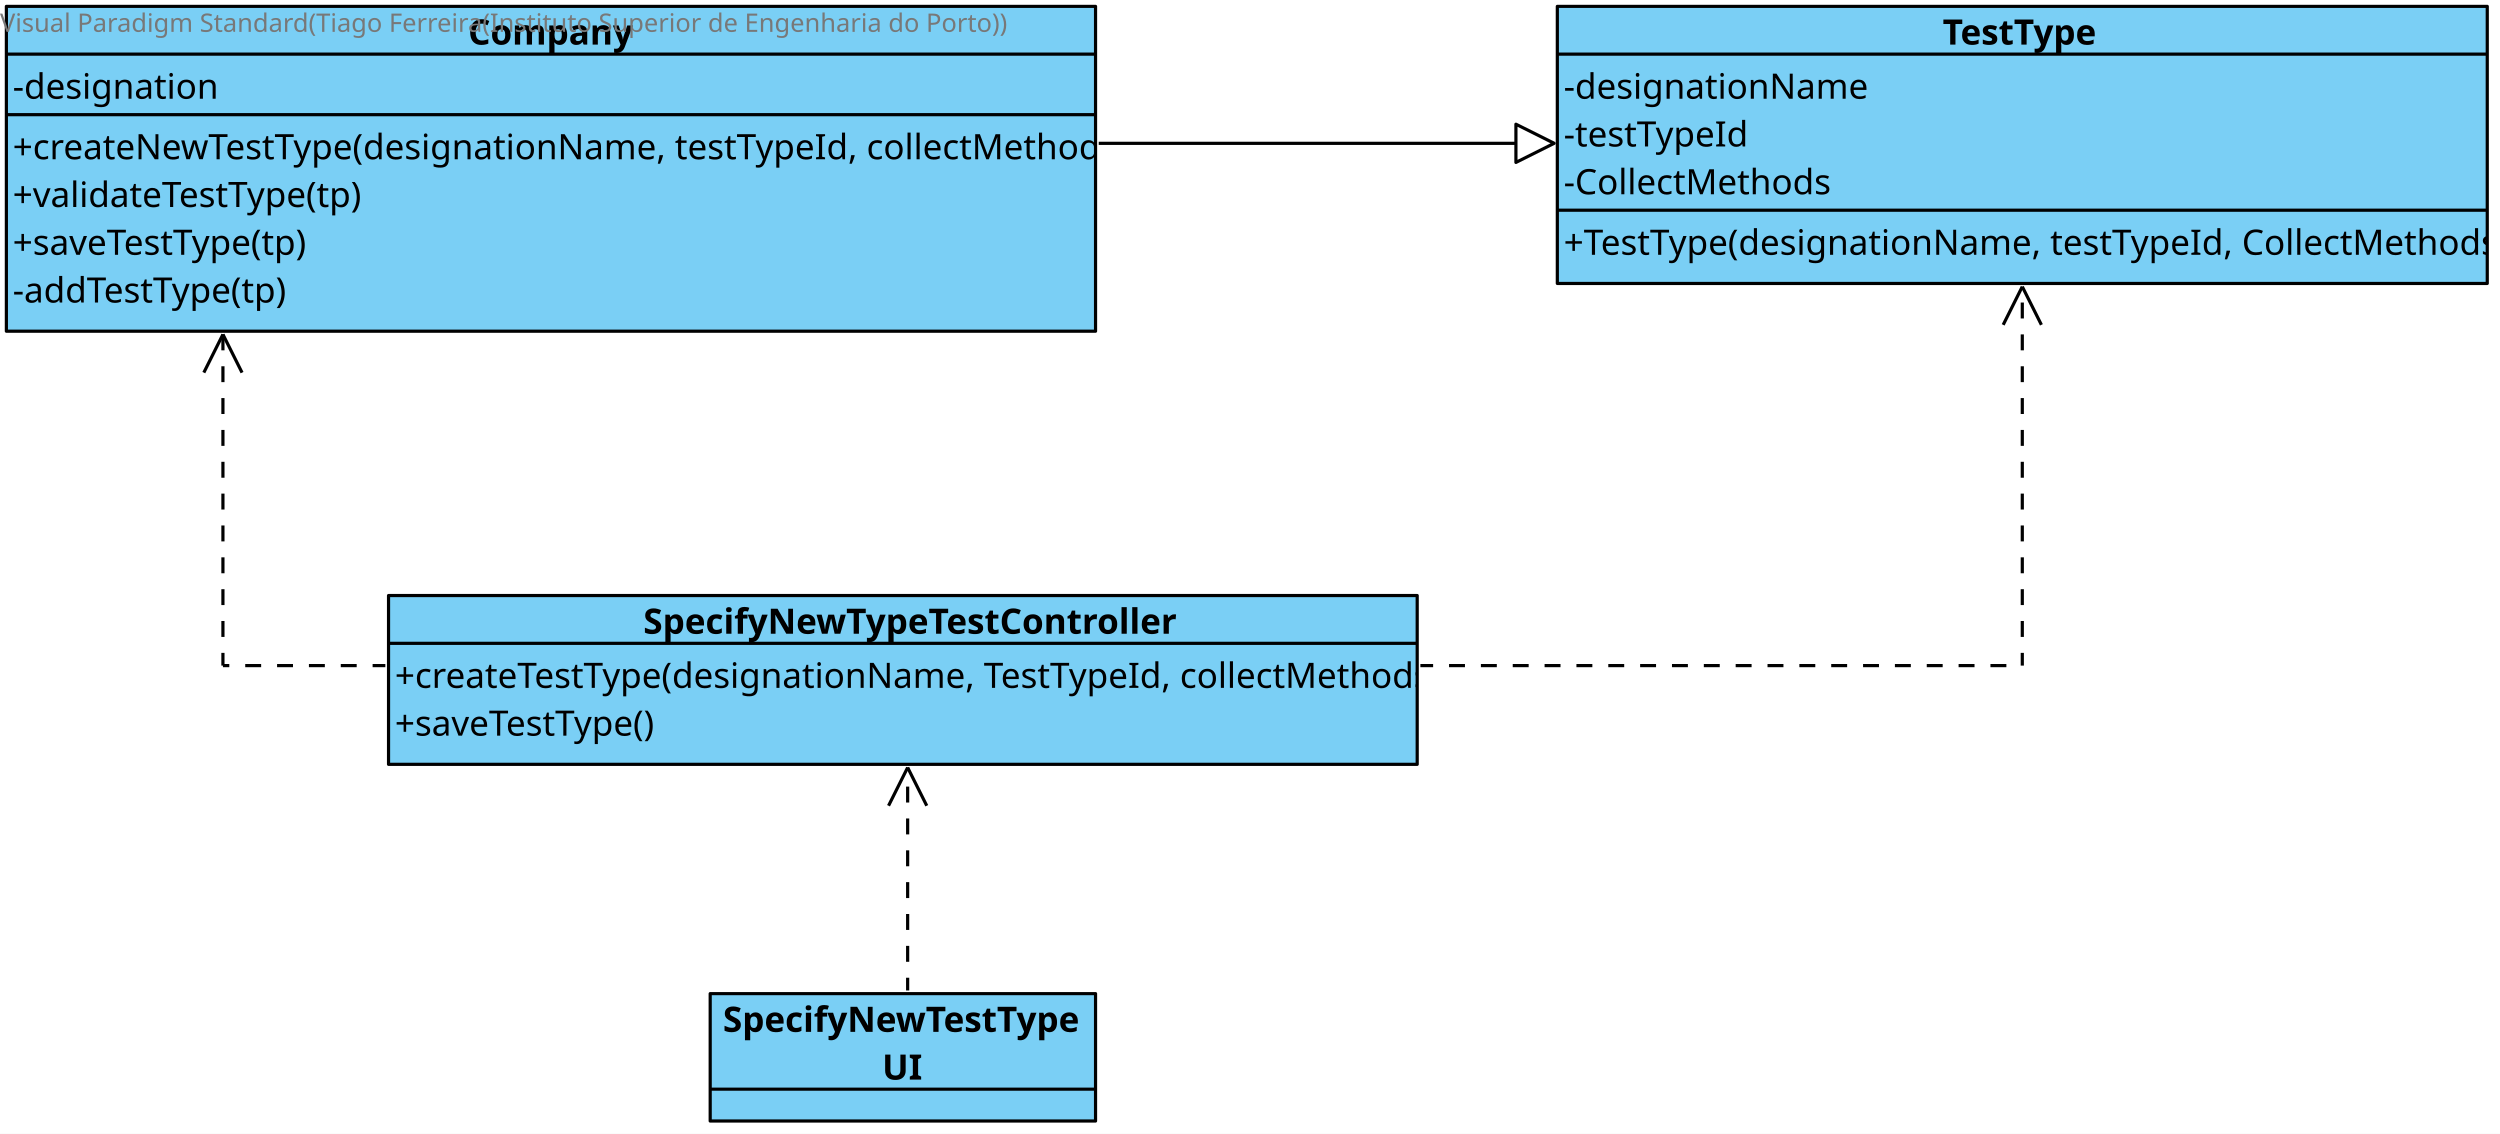
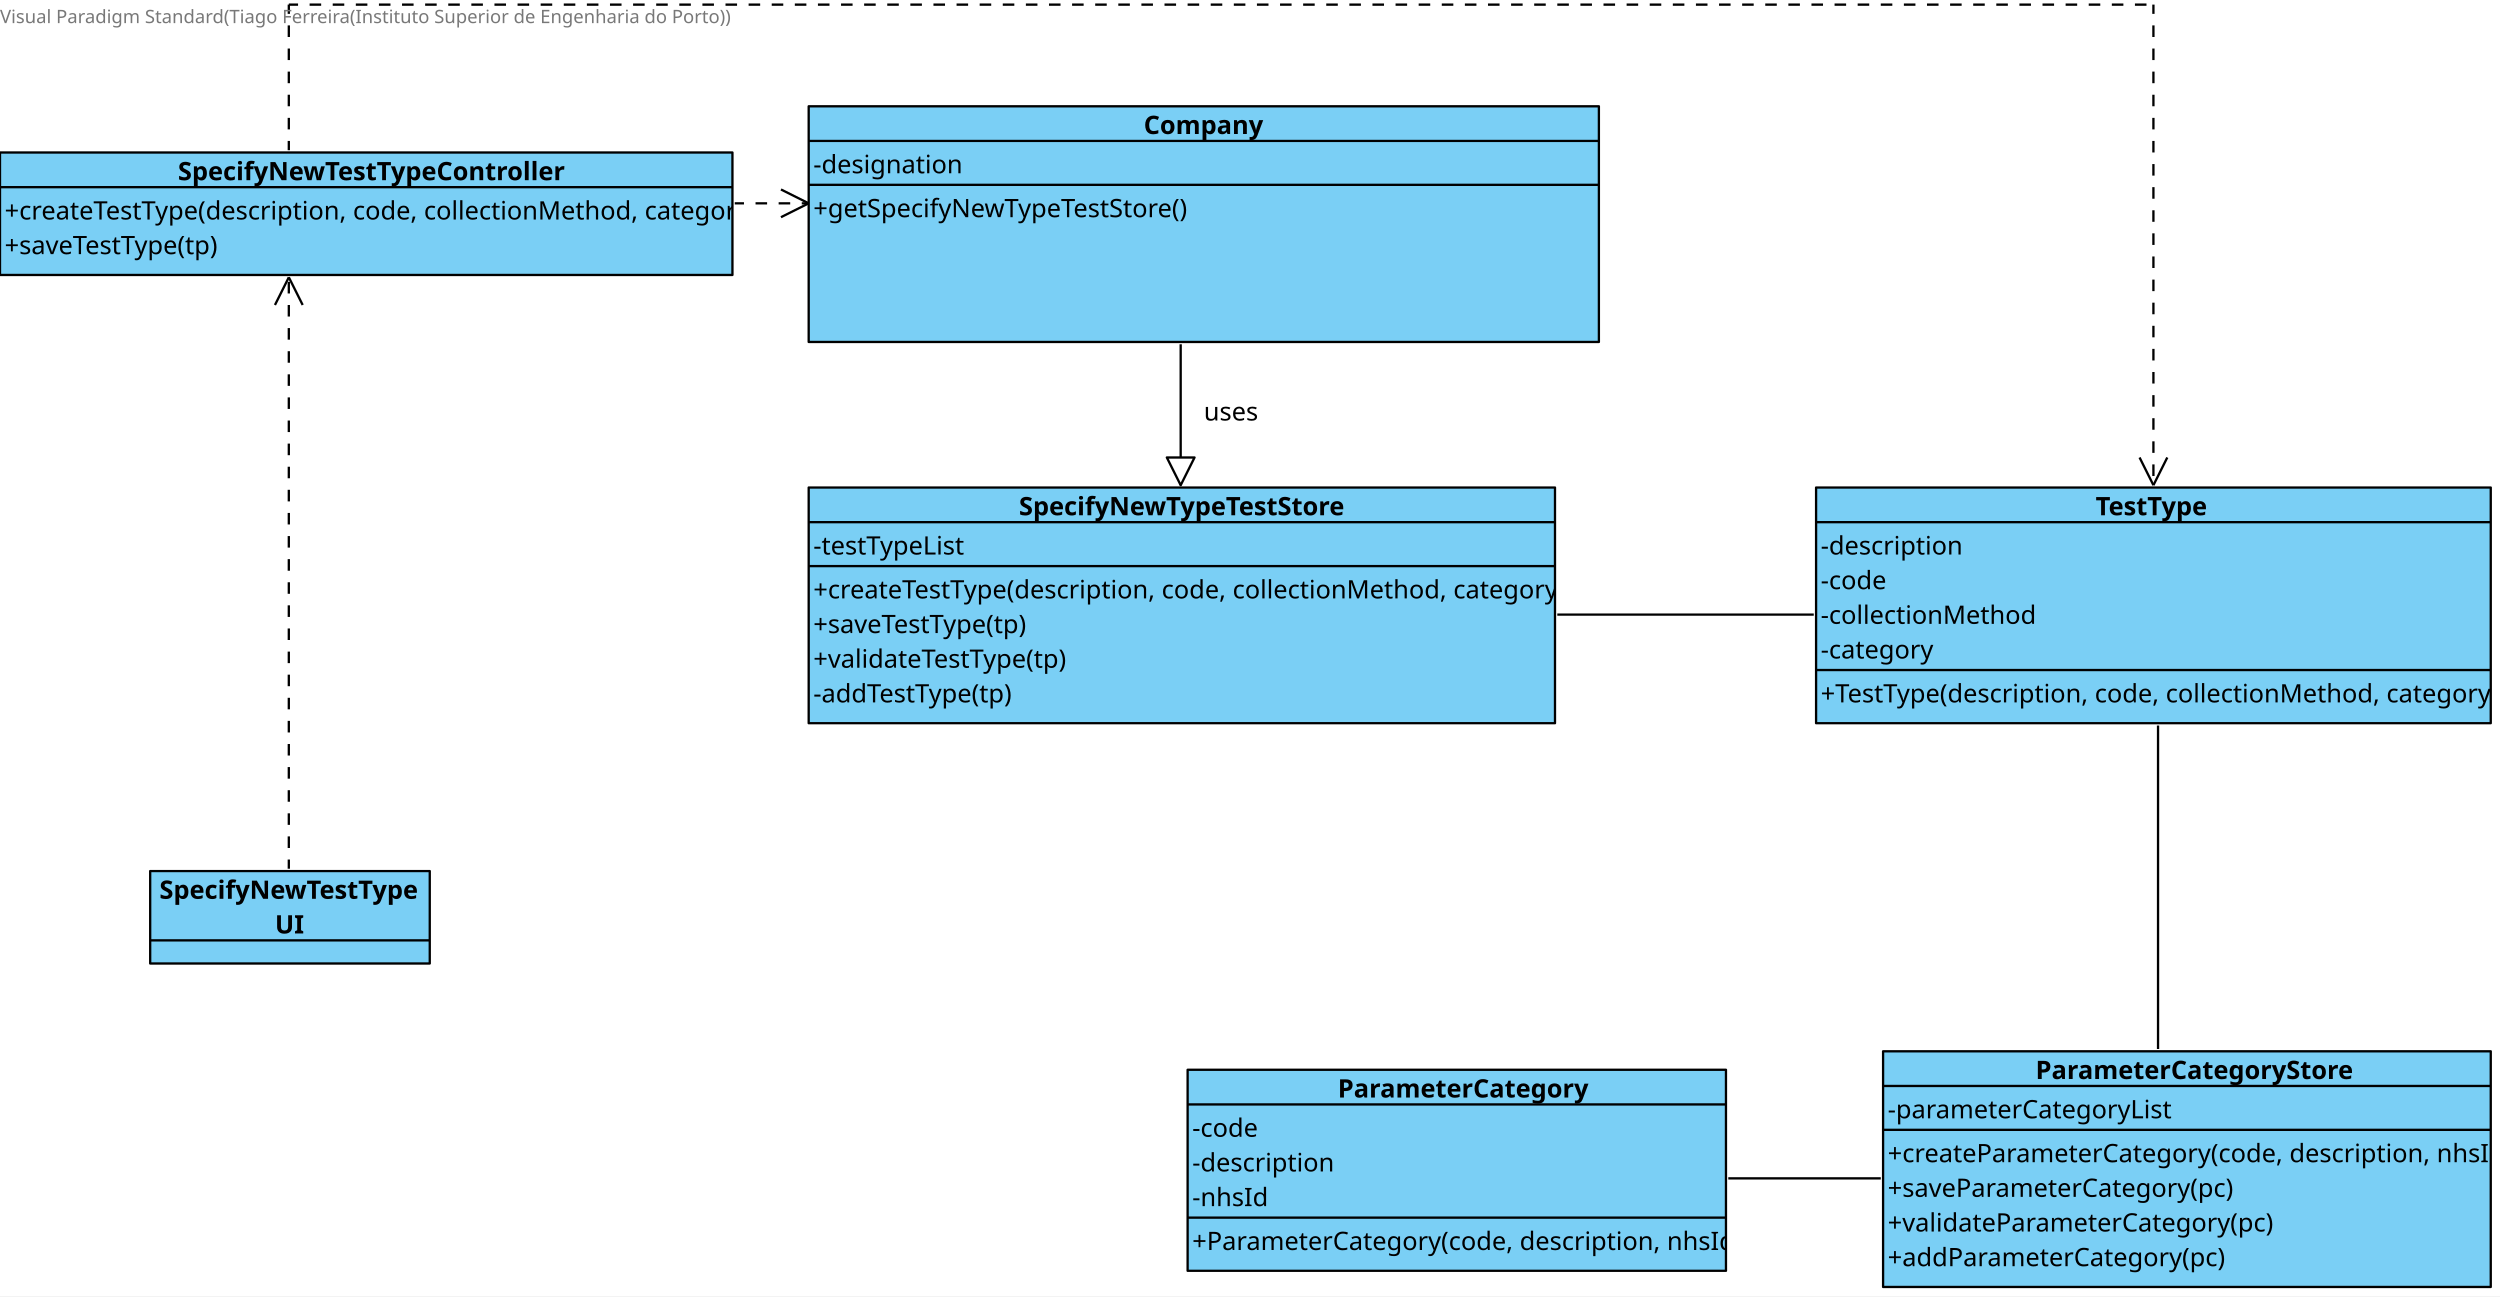
- <svg xmlns="http://www.w3.org/2000/svg" fill-opacity="0" color-rendering="auto" color-interpolation="auto" text-rendering="auto" stroke="rgb(0,0,0)" stroke-linecap="square" width="785" stroke-miterlimit="10" shape-rendering="auto" stroke-opacity="0" fill="rgb(0,0,0)" stroke-dasharray="none" font-weight="normal" stroke-width="1" height="356" font-family="'Dialog'" font-style="normal" stroke-linejoin="miter" font-size="12px" stroke-dashoffset="0" image-rendering="auto">
+ <svg xmlns="http://www.w3.org/2000/svg" fill-opacity="0" color-rendering="auto" color-interpolation="auto" text-rendering="auto" stroke="rgb(0,0,0)" stroke-linecap="square" width="1082" stroke-miterlimit="10" shape-rendering="auto" stroke-opacity="0" fill="rgb(0,0,0)" stroke-dasharray="none" font-weight="normal" stroke-width="1" height="561" font-family="'Dialog'" font-style="normal" stroke-linejoin="miter" font-size="12px" stroke-dashoffset="0" image-rendering="auto">
  <defs id="genericDefs" />
  <g>
    <defs id="defs1">
      <clipPath clipPathUnits="userSpaceOnUse" id="clipPath1">
-         <path d="M-7 -7 L303 -7 L303 98 L-7 98 L-7 -7 Z" />
+         <path d="M-7 -7 L303 -7 L303 113 L-7 113 L-7 -7 Z" />
      </clipPath>
      <clipPath clipPathUnits="userSpaceOnUse" id="clipPath2">
-         <path d="M0 0 L0 72 L292 72 L292 0 Z" />
+         <path d="M0 0 L0 87 L292 87 L292 0 Z" />
      </clipPath>
      <clipPath clipPathUnits="userSpaceOnUse" id="clipPath3">
        <path d="M0 0 L0 15 L292 15 L292 0 Z" />
      </clipPath>
      <clipPath clipPathUnits="userSpaceOnUse" id="clipPath4">
        <path d="M-7 -7 L353 -7 L353 113 L-7 113 L-7 -7 Z" />
      </clipPath>
      <clipPath clipPathUnits="userSpaceOnUse" id="clipPath5">
        <path d="M0 0 L0 87 L342 87 L342 0 Z" />
      </clipPath>
      <clipPath clipPathUnits="userSpaceOnUse" id="clipPath6">
        <path d="M0 0 L0 15 L342 15 L342 0 Z" />
      </clipPath>
      <clipPath clipPathUnits="userSpaceOnUse" id="clipPath7">
        <path d="M-7 -7 L132 -7 L132 51 L-7 51 L-7 -7 Z" />
      </clipPath>
      <clipPath clipPathUnits="userSpaceOnUse" id="clipPath8">
        <path d="M0 0 L0 10 L121 10 L121 0 Z" />
      </clipPath>
      <clipPath clipPathUnits="userSpaceOnUse" id="clipPath9">
        <path d="M0 0 L0 30 L121 30 L121 0 Z" />
      </clipPath>
      <clipPath clipPathUnits="userSpaceOnUse" id="clipPath10">
-         <path d="M-7 -7 L334 -7 L334 64 L-7 64 L-7 -7 Z" />
+         <path d="M-7 -7 L334 -7 L334 113 L-7 113 L-7 -7 Z" />
      </clipPath>
      <clipPath clipPathUnits="userSpaceOnUse" id="clipPath11">
-         <path d="M0 0 L0 38 L323 38 L323 0 Z" />
+         <path d="M0 0 L0 87 L323 87 L323 0 Z" />
      </clipPath>
      <clipPath clipPathUnits="userSpaceOnUse" id="clipPath12">
        <path d="M0 0 L0 15 L323 15 L323 0 Z" />
      </clipPath>
      <clipPath clipPathUnits="userSpaceOnUse" id="clipPath13">
-         <path d="M0 0 L104 0 L104 174 L0 174 L0 0 Z" />
+         <path d="M-7 -7 L328 -7 L328 64 L-7 64 L-7 -7 Z" />
      </clipPath>
      <clipPath clipPathUnits="userSpaceOnUse" id="clipPath14">
-         <path d="M0 0 L0 174 L104 174 L104 0 Z" />
+         <path d="M0 0 L0 38 L317 38 L317 0 Z" />
      </clipPath>
      <clipPath clipPathUnits="userSpaceOnUse" id="clipPath15">
-         <path d="M0 0 L247 0 L247 104 L0 104 L0 0 Z" />
+         <path d="M0 0 L0 15 L317 15 L317 0 Z" />
      </clipPath>
      <clipPath clipPathUnits="userSpaceOnUse" id="clipPath16">
-         <path d="M0 0 L0 104 L247 104 L247 0 Z" />
+         <path d="M-7 -7 L244 -7 L244 98 L-7 98 L-7 -7 Z" />
      </clipPath>
      <clipPath clipPathUnits="userSpaceOnUse" id="clipPath17">
-         <path d="M0 0 L155 0 L155 208 L0 208 L0 0 Z" />
+         <path d="M0 0 L0 72 L233 72 L233 0 Z" />
      </clipPath>
      <clipPath clipPathUnits="userSpaceOnUse" id="clipPath18">
-         <path d="M0 0 L0 208 L155 208 L155 0 Z" />
+         <path d="M0 0 L0 15 L233 15 L233 0 Z" />
      </clipPath>
      <clipPath clipPathUnits="userSpaceOnUse" id="clipPath19">
-         <path d="M0 0 L293 0 L293 223 L0 223 L0 0 Z" />
+         <path d="M-7 -7 L274 -7 L274 113 L-7 113 L-7 -7 Z" />
      </clipPath>
      <clipPath clipPathUnits="userSpaceOnUse" id="clipPath20">
-         <path d="M0 0 L0 223 L293 223 L293 0 Z" />
+         <path d="M0 0 L0 87 L263 87 L263 0 Z" />
+       </clipPath>
+       <clipPath clipPathUnits="userSpaceOnUse" id="clipPath21">
+         <path d="M0 0 L0 15 L263 15 L263 0 Z" />
+       </clipPath>
+       <clipPath clipPathUnits="userSpaceOnUse" id="clipPath22">
+         <path d="M0 0 L104 0 L104 360 L0 360 L0 0 Z" />
+       </clipPath>
+       <clipPath clipPathUnits="userSpaceOnUse" id="clipPath23">
+         <path d="M0 0 L0 360 L104 360 L104 0 Z" />
+       </clipPath>
+       <clipPath clipPathUnits="userSpaceOnUse" id="clipPath24">
+         <path d="M0 0 L104 0 L104 165 L0 165 L0 0 Z" />
+       </clipPath>
+       <clipPath clipPathUnits="userSpaceOnUse" id="clipPath25">
+         <path d="M95 71 L95 86 L51 86 L51 71 ZM0 0 L0 165 L104 165 L104 0 Z" />
+       </clipPath>
+       <clipPath clipPathUnits="userSpaceOnUse" id="clipPath26">
+         <path d="M0 0 L136 0 L136 104 L0 104 L0 0 Z" />
+       </clipPath>
+       <clipPath clipPathUnits="userSpaceOnUse" id="clipPath27">
+         <path d="M0 0 L0 104 L136 104 L136 0 Z" />
+       </clipPath>
+       <clipPath clipPathUnits="userSpaceOnUse" id="clipPath28">
+         <path d="M0 0 L215 0 L215 104 L0 104 L0 0 Z" />
+       </clipPath>
+       <clipPath clipPathUnits="userSpaceOnUse" id="clipPath29">
+         <path d="M0 0 L0 104 L215 104 L215 0 Z" />
+       </clipPath>
+       <clipPath clipPathUnits="userSpaceOnUse" id="clipPath30">
+         <path d="M0 0 L911 0 L911 312 L0 312 L0 0 Z" />
+       </clipPath>
+       <clipPath clipPathUnits="userSpaceOnUse" id="clipPath31">
+         <path d="M481 218 L481 233 L437 233 L437 218 ZM0 0 L0 312 L911 312 L911 0 Z" />
+       </clipPath>
+       <clipPath clipPathUnits="userSpaceOnUse" id="clipPath32">
+         <path d="M0 0 L104 0 L104 244 L0 244 L0 0 Z" />
+       </clipPath>
+       <clipPath clipPathUnits="userSpaceOnUse" id="clipPath33">
+         <path d="M0 0 L0 244 L104 244 L104 0 Z" />
+       </clipPath>
+       <clipPath clipPathUnits="userSpaceOnUse" id="clipPath34">
+         <path d="M0 0 L170 0 L170 104 L0 104 L0 0 Z" />
+       </clipPath>
+       <clipPath clipPathUnits="userSpaceOnUse" id="clipPath35">
+         <path d="M0 0 L0 104 L170 104 L170 0 Z" />
+       </clipPath>
+       <clipPath clipPathUnits="userSpaceOnUse" id="clipPath36">
+         <path d="M-44 -15 L88 -15 L88 30 L-44 30 L-44 -15 Z" />
      </clipPath>
    </defs>
    <g fill="white" text-rendering="geometricPrecision" fill-opacity="1" stroke-opacity="1" stroke="white">
-       <rect x="0" width="785" height="356" y="0" stroke="none" />
-     </g>
-     <g font-size="11px" transform="translate(489,2)" fill-opacity="1" fill="rgb(122,207,245)" text-rendering="geometricPrecision" image-rendering="optimizeQuality" font-family="sans-serif" stroke="rgb(122,207,245)" font-weight="bold" stroke-opacity="1">
-       <rect x="0" width="292" height="87" y="0" clip-path="url(#clipPath1)" stroke="none" />
-     </g>
-     <g fill-opacity="1" text-rendering="geometricPrecision" stroke="black" stroke-linecap="butt" transform="translate(489,2)" stroke-miterlimit="0" stroke-opacity="1" fill="black" font-weight="bold" font-family="sans-serif" stroke-linejoin="round" font-size="11px" image-rendering="optimizeQuality">
-       <rect fill="none" x="0" width="292" height="87" y="0" clip-path="url(#clipPath1)" />
+       <rect x="0" width="1082" height="561" y="0" stroke="none" />
+     </g>
+     <g font-size="11px" transform="translate(786,211)" fill-opacity="1" fill="rgb(122,207,245)" text-rendering="geometricPrecision" image-rendering="optimizeQuality" font-family="sans-serif" stroke="rgb(122,207,245)" font-weight="bold" stroke-opacity="1">
+       <rect x="0" width="292" height="102" y="0" clip-path="url(#clipPath1)" stroke="none" />
+     </g>
+     <g fill-opacity="1" text-rendering="geometricPrecision" stroke="black" stroke-linecap="butt" transform="translate(786,211)" stroke-miterlimit="0" stroke-opacity="1" fill="black" font-weight="bold" font-family="sans-serif" stroke-linejoin="round" font-size="11px" image-rendering="optimizeQuality">
+       <rect fill="none" x="0" width="292" height="102" y="0" clip-path="url(#clipPath1)" />
      <line y2="15" fill="none" x1="0" clip-path="url(#clipPath1)" x2="292" y1="15" />
    </g>
-     <g font-size="11px" transform="matrix(1,0,0,1,489,17)" fill-opacity="1" fill="black" text-rendering="geometricPrecision" image-rendering="optimizeQuality" font-family="sans-serif" stroke="black" stroke-opacity="1">
-       <text x="2" xml:space="preserve" y="14" clip-path="url(#clipPath2)" stroke="none">-designationName</text>
-     </g>
-     <g font-size="11px" transform="matrix(1,0,0,1,489,17)" fill-opacity="1" fill="black" text-rendering="geometricPrecision" image-rendering="optimizeQuality" font-family="sans-serif" stroke="black" stroke-opacity="1">
-       <text x="2" xml:space="preserve" y="29" clip-path="url(#clipPath2)" stroke="none">-testTypeId</text>
-     </g>
-     <g font-size="11px" transform="matrix(1,0,0,1,489,17)" fill-opacity="1" fill="black" text-rendering="geometricPrecision" image-rendering="optimizeQuality" font-family="sans-serif" stroke="black" stroke-opacity="1">
-       <text x="2" xml:space="preserve" y="44" clip-path="url(#clipPath2)" stroke="none">-CollectMethods</text>
-       <line stroke-linecap="butt" clip-path="url(#clipPath2)" fill="none" x1="0" x2="292" y1="49" y2="49" stroke-linejoin="bevel" stroke-miterlimit="0" />
-     </g>
-     <g font-size="11px" transform="matrix(1,0,0,1,489,17)" fill-opacity="1" fill="black" text-rendering="geometricPrecision" image-rendering="optimizeQuality" font-family="sans-serif" stroke="black" stroke-opacity="1">
-       <text x="2" xml:space="preserve" y="63" clip-path="url(#clipPath2)" stroke="none">+TestType(designationName, testTypeId, CollectMethods)</text>
-     </g>
-     <g font-size="11px" transform="translate(489,2)" fill-opacity="1" fill="black" text-rendering="geometricPrecision" image-rendering="optimizeQuality" font-family="sans-serif" stroke="black" font-weight="bold" stroke-opacity="1">
+     <g font-size="11px" transform="matrix(1,0,0,1,786,226)" fill-opacity="1" fill="black" text-rendering="geometricPrecision" image-rendering="optimizeQuality" font-family="sans-serif" stroke="black" stroke-opacity="1">
+       <text x="2" xml:space="preserve" y="14" clip-path="url(#clipPath2)" stroke="none">-description</text>
+     </g>
+     <g font-size="11px" transform="matrix(1,0,0,1,786,226)" fill-opacity="1" fill="black" text-rendering="geometricPrecision" image-rendering="optimizeQuality" font-family="sans-serif" stroke="black" stroke-opacity="1">
+       <text x="2" xml:space="preserve" y="29" clip-path="url(#clipPath2)" stroke="none">-code</text>
+     </g>
+     <g font-size="11px" transform="matrix(1,0,0,1,786,226)" fill-opacity="1" fill="black" text-rendering="geometricPrecision" image-rendering="optimizeQuality" font-family="sans-serif" stroke="black" stroke-opacity="1">
+       <text x="2" xml:space="preserve" y="44" clip-path="url(#clipPath2)" stroke="none">-collectionMethod</text>
+     </g>
+     <g font-size="11px" transform="matrix(1,0,0,1,786,226)" fill-opacity="1" fill="black" text-rendering="geometricPrecision" image-rendering="optimizeQuality" font-family="sans-serif" stroke="black" stroke-opacity="1">
+       <text x="2" xml:space="preserve" y="59" clip-path="url(#clipPath2)" stroke="none">-category</text>
+       <line stroke-linecap="butt" clip-path="url(#clipPath2)" fill="none" x1="0" x2="292" y1="64" y2="64" stroke-linejoin="bevel" stroke-miterlimit="0" />
+     </g>
+     <g font-size="11px" transform="matrix(1,0,0,1,786,226)" fill-opacity="1" fill="black" text-rendering="geometricPrecision" image-rendering="optimizeQuality" font-family="sans-serif" stroke="black" stroke-opacity="1">
+       <text x="2" xml:space="preserve" y="78" clip-path="url(#clipPath2)" stroke="none">+TestType(description, code, collectionMethod, category)</text>
+     </g>
+     <g font-size="11px" transform="translate(786,211)" fill-opacity="1" fill="black" text-rendering="geometricPrecision" image-rendering="optimizeQuality" font-family="sans-serif" stroke="black" font-weight="bold" stroke-opacity="1">
      <text x="121" xml:space="preserve" y="12" clip-path="url(#clipPath3)" stroke="none">TestType</text>
    </g>
-     <g font-size="11px" transform="translate(2,2)" fill-opacity="1" fill="rgb(122,207,245)" text-rendering="geometricPrecision" image-rendering="optimizeQuality" font-family="sans-serif" stroke="rgb(122,207,245)" font-weight="bold" stroke-opacity="1">
+     <g font-size="11px" transform="translate(350,46)" fill-opacity="1" fill="rgb(122,207,245)" text-rendering="geometricPrecision" image-rendering="optimizeQuality" font-family="sans-serif" stroke="rgb(122,207,245)" font-weight="bold" stroke-opacity="1">
      <rect x="0" width="342" height="102" y="0" clip-path="url(#clipPath4)" stroke="none" />
    </g>
-     <g fill-opacity="1" text-rendering="geometricPrecision" stroke="black" stroke-linecap="butt" transform="translate(2,2)" stroke-miterlimit="0" stroke-opacity="1" fill="black" font-weight="bold" font-family="sans-serif" stroke-linejoin="round" font-size="11px" image-rendering="optimizeQuality">
+     <g fill-opacity="1" text-rendering="geometricPrecision" stroke="black" stroke-linecap="butt" transform="translate(350,46)" stroke-miterlimit="0" stroke-opacity="1" fill="black" font-weight="bold" font-family="sans-serif" stroke-linejoin="round" font-size="11px" image-rendering="optimizeQuality">
      <rect fill="none" x="0" width="342" height="102" y="0" clip-path="url(#clipPath4)" />
      <line y2="15" fill="none" x1="0" clip-path="url(#clipPath4)" x2="342" y1="15" />
    </g>
-     <g font-size="11px" transform="matrix(1,0,0,1,2,17)" fill-opacity="1" fill="black" text-rendering="geometricPrecision" image-rendering="optimizeQuality" font-family="sans-serif" stroke="black" stroke-opacity="1">
+     <g font-size="11px" transform="matrix(1,0,0,1,350,61)" fill-opacity="1" fill="black" text-rendering="geometricPrecision" image-rendering="optimizeQuality" font-family="sans-serif" stroke="black" stroke-opacity="1">
      <text x="2" xml:space="preserve" y="14" clip-path="url(#clipPath5)" stroke="none">-designation</text>
    </g>
-     <g stroke-linecap="butt" font-size="11px" transform="matrix(1,0,0,1,2,17)" fill-opacity="1" fill="black" text-rendering="geometricPrecision" image-rendering="optimizeQuality" font-family="sans-serif" stroke-linejoin="bevel" stroke="black" stroke-opacity="1" stroke-miterlimit="0">
+     <g stroke-linecap="butt" font-size="11px" transform="matrix(1,0,0,1,350,61)" fill-opacity="1" fill="black" text-rendering="geometricPrecision" image-rendering="optimizeQuality" font-family="sans-serif" stroke-linejoin="bevel" stroke="black" stroke-opacity="1" stroke-miterlimit="0">
      <line y2="19" fill="none" x1="0" clip-path="url(#clipPath5)" x2="342" y1="19" />
    </g>
-     <g font-size="11px" transform="matrix(1,0,0,1,2,17)" fill-opacity="1" fill="black" text-rendering="geometricPrecision" image-rendering="optimizeQuality" font-family="sans-serif" stroke="black" stroke-opacity="1">
-       <text x="2" xml:space="preserve" y="33" clip-path="url(#clipPath5)" stroke="none">+createNewTestType(designationName, testTypeId, collectMethods)</text>
-     </g>
-     <g font-size="11px" transform="matrix(1,0,0,1,2,17)" fill-opacity="1" fill="black" text-rendering="geometricPrecision" image-rendering="optimizeQuality" font-family="sans-serif" stroke="black" stroke-opacity="1">
-       <text x="2" xml:space="preserve" y="48" clip-path="url(#clipPath5)" stroke="none">+validateTestType(tp)</text>
-     </g>
-     <g font-size="11px" transform="matrix(1,0,0,1,2,17)" fill-opacity="1" fill="black" text-rendering="geometricPrecision" image-rendering="optimizeQuality" font-family="sans-serif" stroke="black" stroke-opacity="1">
-       <text x="2" xml:space="preserve" y="63" clip-path="url(#clipPath5)" stroke="none">+saveTestType(tp)</text>
-     </g>
-     <g font-size="11px" transform="matrix(1,0,0,1,2,17)" fill-opacity="1" fill="black" text-rendering="geometricPrecision" image-rendering="optimizeQuality" font-family="sans-serif" stroke="black" stroke-opacity="1">
-       <text x="2" xml:space="preserve" y="78" clip-path="url(#clipPath5)" stroke="none">-addTestType(tp)</text>
-     </g>
-     <g font-size="11px" transform="translate(2,2)" fill-opacity="1" fill="black" text-rendering="geometricPrecision" image-rendering="optimizeQuality" font-family="sans-serif" stroke="black" font-weight="bold" stroke-opacity="1">
+     <g font-size="11px" transform="matrix(1,0,0,1,350,61)" fill-opacity="1" fill="black" text-rendering="geometricPrecision" image-rendering="optimizeQuality" font-family="sans-serif" stroke="black" stroke-opacity="1">
+       <text x="2" xml:space="preserve" y="33" clip-path="url(#clipPath5)" stroke="none">+getSpecifyNewTypeTestStore()</text>
+     </g>
+     <g font-size="11px" transform="translate(350,46)" fill-opacity="1" fill="black" text-rendering="geometricPrecision" image-rendering="optimizeQuality" font-family="sans-serif" stroke="black" font-weight="bold" stroke-opacity="1">
      <text x="145" xml:space="preserve" y="12" clip-path="url(#clipPath6)" stroke="none">Company</text>
    </g>
-     <g font-size="11px" transform="translate(223,312)" fill-opacity="1" fill="rgb(122,207,245)" text-rendering="geometricPrecision" image-rendering="optimizeQuality" font-family="sans-serif" stroke="rgb(122,207,245)" font-weight="bold" stroke-opacity="1">
+     <g font-size="11px" transform="translate(65,377)" fill-opacity="1" fill="rgb(122,207,245)" text-rendering="geometricPrecision" image-rendering="optimizeQuality" font-family="sans-serif" stroke="rgb(122,207,245)" font-weight="bold" stroke-opacity="1">
      <rect x="0" width="121" height="40" y="0" clip-path="url(#clipPath7)" stroke="none" />
    </g>
-     <g fill-opacity="1" text-rendering="geometricPrecision" stroke="black" stroke-linecap="butt" transform="translate(223,312)" stroke-miterlimit="0" stroke-opacity="1" fill="black" font-weight="bold" font-family="sans-serif" stroke-linejoin="round" font-size="11px" image-rendering="optimizeQuality">
+     <g fill-opacity="1" text-rendering="geometricPrecision" stroke="black" stroke-linecap="butt" transform="translate(65,377)" stroke-miterlimit="0" stroke-opacity="1" fill="black" font-weight="bold" font-family="sans-serif" stroke-linejoin="round" font-size="11px" image-rendering="optimizeQuality">
      <rect fill="none" x="0" width="121" height="40" y="0" clip-path="url(#clipPath7)" />
      <line y2="30" fill="none" x1="0" clip-path="url(#clipPath7)" x2="121" y1="30" />
    </g>
-     <g font-size="11px" transform="translate(223,312)" fill-opacity="1" fill="black" text-rendering="geometricPrecision" image-rendering="optimizeQuality" font-family="sans-serif" stroke="black" font-weight="bold" stroke-opacity="1">
+     <g font-size="11px" transform="translate(65,377)" fill-opacity="1" fill="black" text-rendering="geometricPrecision" image-rendering="optimizeQuality" font-family="sans-serif" stroke="black" font-weight="bold" stroke-opacity="1">
      <text x="4" xml:space="preserve" y="12" clip-path="url(#clipPath9)" stroke="none">SpecifyNewTestType</text>
      <text x="54" xml:space="preserve" y="27" clip-path="url(#clipPath9)" stroke="none">UI</text>
    </g>
-     <g font-size="11px" transform="translate(122,187)" fill-opacity="1" fill="rgb(122,207,245)" text-rendering="geometricPrecision" image-rendering="optimizeQuality" font-family="sans-serif" stroke="rgb(122,207,245)" font-weight="bold" stroke-opacity="1">
-       <rect x="0" width="323" height="53" y="0" clip-path="url(#clipPath10)" stroke="none" />
-     </g>
-     <g fill-opacity="1" text-rendering="geometricPrecision" stroke="black" stroke-linecap="butt" transform="translate(122,187)" stroke-miterlimit="0" stroke-opacity="1" fill="black" font-weight="bold" font-family="sans-serif" stroke-linejoin="round" font-size="11px" image-rendering="optimizeQuality">
-       <rect fill="none" x="0" width="323" height="53" y="0" clip-path="url(#clipPath10)" />
+     <g font-size="11px" transform="translate(350,211)" fill-opacity="1" fill="rgb(122,207,245)" text-rendering="geometricPrecision" image-rendering="optimizeQuality" font-family="sans-serif" stroke="rgb(122,207,245)" font-weight="bold" stroke-opacity="1">
+       <rect x="0" width="323" height="102" y="0" clip-path="url(#clipPath10)" stroke="none" />
+     </g>
+     <g fill-opacity="1" text-rendering="geometricPrecision" stroke="black" stroke-linecap="butt" transform="translate(350,211)" stroke-miterlimit="0" stroke-opacity="1" fill="black" font-weight="bold" font-family="sans-serif" stroke-linejoin="round" font-size="11px" image-rendering="optimizeQuality">
+       <rect fill="none" x="0" width="323" height="102" y="0" clip-path="url(#clipPath10)" />
      <line y2="15" fill="none" x1="0" clip-path="url(#clipPath10)" x2="323" y1="15" />
    </g>
-     <g font-size="11px" transform="matrix(1,0,0,1,122,202)" fill-opacity="1" fill="black" text-rendering="geometricPrecision" image-rendering="optimizeQuality" font-family="sans-serif" stroke="black" stroke-opacity="1">
-       <text x="2" xml:space="preserve" y="14" clip-path="url(#clipPath11)" stroke="none">+createTestType(designationName, TestTypeId, collectMethods)</text>
-     </g>
-     <g font-size="11px" transform="matrix(1,0,0,1,122,202)" fill-opacity="1" fill="black" text-rendering="geometricPrecision" image-rendering="optimizeQuality" font-family="sans-serif" stroke="black" stroke-opacity="1">
-       <text x="2" xml:space="preserve" y="29" clip-path="url(#clipPath11)" stroke="none">+saveTestType()</text>
-     </g>
-     <g font-size="11px" transform="translate(122,187)" fill-opacity="1" fill="black" text-rendering="geometricPrecision" image-rendering="optimizeQuality" font-family="sans-serif" stroke="black" font-weight="bold" stroke-opacity="1">
-       <text x="80" xml:space="preserve" y="12" clip-path="url(#clipPath12)" stroke="none">SpecifyNewTypeTestController</text>
-     </g>
-     <g fill-opacity="1" text-rendering="geometricPrecision" stroke="black" stroke-linecap="butt" transform="translate(235,191)" stroke-opacity="1" fill="black" stroke-dasharray="5" font-family="sans-serif" stroke-linejoin="round" font-size="11px" stroke-dashoffset="1" image-rendering="optimizeQuality">
-       <line y2="50" fill="none" x1="50" clip-path="url(#clipPath14)" x2="50" y1="120" />
-       <line clip-path="url(#clipPath14)" stroke-dashoffset="0" fill="none" x1="50" x2="44" y1="50" y2="62" stroke-dasharray="none" />
-       <line clip-path="url(#clipPath14)" stroke-dashoffset="0" fill="none" x1="50" x2="56" y1="50" y2="62" stroke-dasharray="none" />
-     </g>
-     <g stroke-linecap="butt" font-size="11px" transform="translate(295,-5)" fill-opacity="1" fill="black" text-rendering="geometricPrecision" image-rendering="optimizeQuality" font-family="sans-serif" stroke-linejoin="round" stroke="black" stroke-opacity="1">
-       <line y2="50" fill="none" x1="193" clip-path="url(#clipPath16)" x2="50" y1="50" />
-       <polygon fill="white" clip-path="url(#clipPath16)" points=" 193 50 181 44 181 56" stroke="none" />
-       <polygon fill="none" points=" 193 50 181 44 181 56" clip-path="url(#clipPath16)" />
-     </g>
-     <g fill-opacity="1" text-rendering="geometricPrecision" stroke="black" stroke-linecap="butt" transform="translate(20,55)" stroke-opacity="1" fill="black" stroke-dasharray="5" font-family="sans-serif" stroke-linejoin="round" font-size="11px" stroke-dashoffset="1" image-rendering="optimizeQuality">
-       <line y2="154" fill="none" x1="101" clip-path="url(#clipPath18)" x2="50" y1="154" />
-       <line y2="50" fill="none" x1="50" clip-path="url(#clipPath18)" x2="50" y1="154" />
-       <line clip-path="url(#clipPath18)" stroke-dashoffset="0" fill="none" x1="50" x2="44" y1="50" y2="62" stroke-dasharray="none" />
-       <line clip-path="url(#clipPath18)" stroke-dashoffset="0" fill="none" x1="50" x2="56" y1="50" y2="62" stroke-dasharray="none" />
-     </g>
-     <g fill-opacity="1" text-rendering="geometricPrecision" stroke="black" stroke-linecap="butt" transform="translate(396,40)" stroke-opacity="1" fill="black" stroke-dasharray="5" font-family="sans-serif" stroke-linejoin="round" font-size="11px" stroke-dashoffset="1" image-rendering="optimizeQuality">
-       <line y2="169" fill="none" x1="50" clip-path="url(#clipPath20)" x2="239" y1="169" />
-       <line y2="50" fill="none" x1="239" clip-path="url(#clipPath20)" x2="239" y1="169" />
-       <line clip-path="url(#clipPath20)" stroke-dashoffset="0" fill="none" x1="239" x2="233" y1="50" y2="62" stroke-dasharray="none" />
-       <line clip-path="url(#clipPath20)" stroke-dashoffset="0" fill="none" x1="239" x2="245" y1="50" y2="62" stroke-dasharray="none" />
+     <g font-size="11px" transform="matrix(1,0,0,1,350,226)" fill-opacity="1" fill="black" text-rendering="geometricPrecision" image-rendering="optimizeQuality" font-family="sans-serif" stroke="black" stroke-opacity="1">
+       <text x="2" xml:space="preserve" y="14" clip-path="url(#clipPath11)" stroke="none">-testTypeList</text>
+     </g>
+     <g stroke-linecap="butt" font-size="11px" transform="matrix(1,0,0,1,350,226)" fill-opacity="1" fill="black" text-rendering="geometricPrecision" image-rendering="optimizeQuality" font-family="sans-serif" stroke-linejoin="bevel" stroke="black" stroke-opacity="1" stroke-miterlimit="0">
+       <line y2="19" fill="none" x1="0" clip-path="url(#clipPath11)" x2="323" y1="19" />
+     </g>
+     <g font-size="11px" transform="matrix(1,0,0,1,350,226)" fill-opacity="1" fill="black" text-rendering="geometricPrecision" image-rendering="optimizeQuality" font-family="sans-serif" stroke="black" stroke-opacity="1">
+       <text x="2" xml:space="preserve" y="33" clip-path="url(#clipPath11)" stroke="none">+createTestType(description, code, collectionMethod, category)</text>
+     </g>
+     <g font-size="11px" transform="matrix(1,0,0,1,350,226)" fill-opacity="1" fill="black" text-rendering="geometricPrecision" image-rendering="optimizeQuality" font-family="sans-serif" stroke="black" stroke-opacity="1">
+       <text x="2" xml:space="preserve" y="48" clip-path="url(#clipPath11)" stroke="none">+saveTestType(tp)</text>
+     </g>
+     <g font-size="11px" transform="matrix(1,0,0,1,350,226)" fill-opacity="1" fill="black" text-rendering="geometricPrecision" image-rendering="optimizeQuality" font-family="sans-serif" stroke="black" stroke-opacity="1">
+       <text x="2" xml:space="preserve" y="63" clip-path="url(#clipPath11)" stroke="none">+validateTestType(tp)</text>
+     </g>
+     <g font-size="11px" transform="matrix(1,0,0,1,350,226)" fill-opacity="1" fill="black" text-rendering="geometricPrecision" image-rendering="optimizeQuality" font-family="sans-serif" stroke="black" stroke-opacity="1">
+       <text x="2" xml:space="preserve" y="78" clip-path="url(#clipPath11)" stroke="none">-addTestType(tp)</text>
+     </g>
+     <g font-size="11px" transform="translate(350,211)" fill-opacity="1" fill="black" text-rendering="geometricPrecision" image-rendering="optimizeQuality" font-family="sans-serif" stroke="black" font-weight="bold" stroke-opacity="1">
+       <text x="91" xml:space="preserve" y="12" clip-path="url(#clipPath12)" stroke="none">SpecifyNewTypeTestStore</text>
+     </g>
+     <g font-size="11px" transform="translate(0,66)" fill-opacity="1" fill="rgb(122,207,245)" text-rendering="geometricPrecision" image-rendering="optimizeQuality" font-family="sans-serif" stroke="rgb(122,207,245)" font-weight="bold" stroke-opacity="1">
+       <rect x="0" width="317" height="53" y="0" clip-path="url(#clipPath13)" stroke="none" />
+     </g>
+     <g fill-opacity="1" text-rendering="geometricPrecision" stroke="black" stroke-linecap="butt" transform="translate(0,66)" stroke-miterlimit="0" stroke-opacity="1" fill="black" font-weight="bold" font-family="sans-serif" stroke-linejoin="round" font-size="11px" image-rendering="optimizeQuality">
+       <rect fill="none" x="0" width="317" height="53" y="0" clip-path="url(#clipPath13)" />
+       <line y2="15" fill="none" x1="0" clip-path="url(#clipPath13)" x2="317" y1="15" />
+     </g>
+     <g font-size="11px" transform="matrix(1,0,0,1,0,81)" fill-opacity="1" fill="black" text-rendering="geometricPrecision" image-rendering="optimizeQuality" font-family="sans-serif" stroke="black" stroke-opacity="1">
+       <text x="2" xml:space="preserve" y="14" clip-path="url(#clipPath14)" stroke="none">+createTestType(description, code, collectionMethod, category)</text>
+     </g>
+     <g font-size="11px" transform="matrix(1,0,0,1,0,81)" fill-opacity="1" fill="black" text-rendering="geometricPrecision" image-rendering="optimizeQuality" font-family="sans-serif" stroke="black" stroke-opacity="1">
+       <text x="2" xml:space="preserve" y="29" clip-path="url(#clipPath14)" stroke="none">+saveTestType(tp)</text>
+     </g>
+     <g font-size="11px" transform="translate(0,66)" fill-opacity="1" fill="black" text-rendering="geometricPrecision" image-rendering="optimizeQuality" font-family="sans-serif" stroke="black" font-weight="bold" stroke-opacity="1">
+       <text x="77" xml:space="preserve" y="12" clip-path="url(#clipPath15)" stroke="none">SpecifyNewTestTypeController</text>
+     </g>
+     <g font-size="11px" transform="translate(514,463)" fill-opacity="1" fill="rgb(122,207,245)" text-rendering="geometricPrecision" image-rendering="optimizeQuality" font-family="sans-serif" stroke="rgb(122,207,245)" font-weight="bold" stroke-opacity="1">
+       <rect x="0" width="233" height="87" y="0" clip-path="url(#clipPath16)" stroke="none" />
+     </g>
+     <g fill-opacity="1" text-rendering="geometricPrecision" stroke="black" stroke-linecap="butt" transform="translate(514,463)" stroke-miterlimit="0" stroke-opacity="1" fill="black" font-weight="bold" font-family="sans-serif" stroke-linejoin="round" font-size="11px" image-rendering="optimizeQuality">
+       <rect fill="none" x="0" width="233" height="87" y="0" clip-path="url(#clipPath16)" />
+       <line y2="15" fill="none" x1="0" clip-path="url(#clipPath16)" x2="233" y1="15" />
+     </g>
+     <g font-size="11px" transform="matrix(1,0,0,1,514,478)" fill-opacity="1" fill="black" text-rendering="geometricPrecision" image-rendering="optimizeQuality" font-family="sans-serif" stroke="black" stroke-opacity="1">
+       <text x="2" xml:space="preserve" y="14" clip-path="url(#clipPath17)" stroke="none">-code</text>
+     </g>
+     <g font-size="11px" transform="matrix(1,0,0,1,514,478)" fill-opacity="1" fill="black" text-rendering="geometricPrecision" image-rendering="optimizeQuality" font-family="sans-serif" stroke="black" stroke-opacity="1">
+       <text x="2" xml:space="preserve" y="29" clip-path="url(#clipPath17)" stroke="none">-description</text>
+     </g>
+     <g font-size="11px" transform="matrix(1,0,0,1,514,478)" fill-opacity="1" fill="black" text-rendering="geometricPrecision" image-rendering="optimizeQuality" font-family="sans-serif" stroke="black" stroke-opacity="1">
+       <text x="2" xml:space="preserve" y="44" clip-path="url(#clipPath17)" stroke="none">-nhsId</text>
+       <line stroke-linecap="butt" clip-path="url(#clipPath17)" fill="none" x1="0" x2="233" y1="49" y2="49" stroke-linejoin="bevel" stroke-miterlimit="0" />
+     </g>
+     <g font-size="11px" transform="matrix(1,0,0,1,514,478)" fill-opacity="1" fill="black" text-rendering="geometricPrecision" image-rendering="optimizeQuality" font-family="sans-serif" stroke="black" stroke-opacity="1">
+       <text x="2" xml:space="preserve" y="63" clip-path="url(#clipPath17)" stroke="none">+ParameterCategory(code, description, nhsId)</text>
+     </g>
+     <g font-size="11px" transform="translate(514,463)" fill-opacity="1" fill="black" text-rendering="geometricPrecision" image-rendering="optimizeQuality" font-family="sans-serif" stroke="black" font-weight="bold" stroke-opacity="1">
+       <text x="65" xml:space="preserve" y="12" clip-path="url(#clipPath18)" stroke="none">ParameterCategory</text>
+     </g>
+     <g font-size="11px" transform="translate(815,455)" fill-opacity="1" fill="rgb(122,207,245)" text-rendering="geometricPrecision" image-rendering="optimizeQuality" font-family="sans-serif" stroke="rgb(122,207,245)" font-weight="bold" stroke-opacity="1">
+       <rect x="0" width="263" height="102" y="0" clip-path="url(#clipPath19)" stroke="none" />
+     </g>
+     <g fill-opacity="1" text-rendering="geometricPrecision" stroke="black" stroke-linecap="butt" transform="translate(815,455)" stroke-miterlimit="0" stroke-opacity="1" fill="black" font-weight="bold" font-family="sans-serif" stroke-linejoin="round" font-size="11px" image-rendering="optimizeQuality">
+       <rect fill="none" x="0" width="263" height="102" y="0" clip-path="url(#clipPath19)" />
+       <line y2="15" fill="none" x1="0" clip-path="url(#clipPath19)" x2="263" y1="15" />
+     </g>
+     <g font-size="11px" transform="matrix(1,0,0,1,815,470)" fill-opacity="1" fill="black" text-rendering="geometricPrecision" image-rendering="optimizeQuality" font-family="sans-serif" stroke="black" stroke-opacity="1">
+       <text x="2" xml:space="preserve" y="14" clip-path="url(#clipPath20)" stroke="none">-parameterCategoryList</text>
+     </g>
+     <g stroke-linecap="butt" font-size="11px" transform="matrix(1,0,0,1,815,470)" fill-opacity="1" fill="black" text-rendering="geometricPrecision" image-rendering="optimizeQuality" font-family="sans-serif" stroke-linejoin="bevel" stroke="black" stroke-opacity="1" stroke-miterlimit="0">
+       <line y2="19" fill="none" x1="0" clip-path="url(#clipPath20)" x2="263" y1="19" />
+     </g>
+     <g font-size="11px" transform="matrix(1,0,0,1,815,470)" fill-opacity="1" fill="black" text-rendering="geometricPrecision" image-rendering="optimizeQuality" font-family="sans-serif" stroke="black" stroke-opacity="1">
+       <text x="2" xml:space="preserve" y="33" clip-path="url(#clipPath20)" stroke="none">+createParameterCategory(code, description, nhsId)</text>
+     </g>
+     <g font-size="11px" transform="matrix(1,0,0,1,815,470)" fill-opacity="1" fill="black" text-rendering="geometricPrecision" image-rendering="optimizeQuality" font-family="sans-serif" stroke="black" stroke-opacity="1">
+       <text x="2" xml:space="preserve" y="48" clip-path="url(#clipPath20)" stroke="none">+saveParameterCategory(pc)</text>
+     </g>
+     <g font-size="11px" transform="matrix(1,0,0,1,815,470)" fill-opacity="1" fill="black" text-rendering="geometricPrecision" image-rendering="optimizeQuality" font-family="sans-serif" stroke="black" stroke-opacity="1">
+       <text x="2" xml:space="preserve" y="63" clip-path="url(#clipPath20)" stroke="none">+validateParameterCategory(pc)</text>
+     </g>
+     <g font-size="11px" transform="matrix(1,0,0,1,815,470)" fill-opacity="1" fill="black" text-rendering="geometricPrecision" image-rendering="optimizeQuality" font-family="sans-serif" stroke="black" stroke-opacity="1">
+       <text x="2" xml:space="preserve" y="78" clip-path="url(#clipPath20)" stroke="none">+addParameterCategory(pc)</text>
+     </g>
+     <g font-size="11px" transform="translate(815,455)" fill-opacity="1" fill="black" text-rendering="geometricPrecision" image-rendering="optimizeQuality" font-family="sans-serif" stroke="black" font-weight="bold" stroke-opacity="1">
+       <text x="66" xml:space="preserve" y="12" clip-path="url(#clipPath21)" stroke="none">ParameterCategoryStore</text>
+     </g>
+     <g fill-opacity="1" text-rendering="geometricPrecision" stroke="black" stroke-linecap="butt" transform="translate(75,70)" stroke-opacity="1" fill="black" stroke-dasharray="5" font-family="sans-serif" stroke-linejoin="round" font-size="11px" stroke-dashoffset="1" image-rendering="optimizeQuality">
+       <line y2="50" fill="none" x1="50" clip-path="url(#clipPath23)" x2="50" y1="306" />
+       <line clip-path="url(#clipPath23)" stroke-dashoffset="0" fill="none" x1="50" x2="44" y1="50" y2="62" stroke-dasharray="none" />
+       <line clip-path="url(#clipPath23)" stroke-dashoffset="0" fill="none" x1="50" x2="56" y1="50" y2="62" stroke-dasharray="none" />
+     </g>
+     <g stroke-linecap="butt" font-size="11px" transform="translate(461,99)" fill-opacity="1" fill="black" text-rendering="geometricPrecision" image-rendering="optimizeQuality" font-family="sans-serif" stroke-linejoin="round" stroke="black" stroke-opacity="1">
+       <line y2="50" fill="none" x1="50" clip-path="url(#clipPath25)" x2="50" y1="111" />
+       <polygon fill="white" clip-path="url(#clipPath25)" points=" 50 111 56 99 44 99" stroke="none" />
+       <polygon fill="none" points=" 50 111 56 99 44 99" clip-path="url(#clipPath25)" />
+     </g>
+     <g fill-opacity="1" text-rendering="geometricPrecision" stroke="black" stroke-linecap="butt" transform="translate(268,38)" stroke-opacity="1" fill="black" stroke-dasharray="5" font-family="sans-serif" stroke-linejoin="round" font-size="11px" stroke-dashoffset="1" image-rendering="optimizeQuality">
+       <line y2="50" fill="none" x1="50" clip-path="url(#clipPath27)" x2="82" y1="50" />
+       <line clip-path="url(#clipPath27)" stroke-dashoffset="0" fill="none" x1="82" x2="70" y1="50" y2="44" stroke-dasharray="none" />
+       <line clip-path="url(#clipPath27)" stroke-dashoffset="0" fill="none" x1="82" x2="70" y1="50" y2="56" stroke-dasharray="none" />
+     </g>
+     <g stroke-linecap="butt" font-size="11px" transform="translate(624,216)" fill-opacity="1" fill="black" text-rendering="geometricPrecision" image-rendering="optimizeQuality" font-family="sans-serif" stroke-linejoin="round" stroke="black" stroke-opacity="1">
+       <line y2="50" fill="none" x1="50" clip-path="url(#clipPath29)" x2="161" y1="50" />
+     </g>
+     <g fill-opacity="1" text-rendering="geometricPrecision" stroke="black" stroke-linecap="butt" transform="translate(75,-48)" stroke-opacity="1" fill="black" stroke-dasharray="5" font-family="sans-serif" stroke-linejoin="round" font-size="11px" stroke-dashoffset="1" image-rendering="optimizeQuality">
+       <line y2="50" fill="none" x1="50" clip-path="url(#clipPath31)" x2="50" y1="113" />
+       <line y2="50" fill="none" x1="50" clip-path="url(#clipPath31)" x2="857" y1="50" />
+       <line y2="258" fill="none" x1="857" clip-path="url(#clipPath31)" x2="857" y1="50" />
+       <line clip-path="url(#clipPath31)" stroke-dashoffset="0" fill="none" x1="857" x2="863" y1="258" y2="246" stroke-dasharray="none" />
+       <line clip-path="url(#clipPath31)" stroke-dashoffset="0" fill="none" x1="857" x2="851" y1="258" y2="246" stroke-dasharray="none" />
+     </g>
+     <g stroke-linecap="butt" font-size="11px" transform="translate(884,264)" fill-opacity="1" fill="black" text-rendering="geometricPrecision" image-rendering="optimizeQuality" font-family="sans-serif" stroke-linejoin="round" stroke="black" stroke-opacity="1">
+       <line y2="190" fill="none" x1="50" clip-path="url(#clipPath33)" x2="50" y1="50" />
+     </g>
+     <g stroke-linecap="butt" font-size="11px" transform="translate(698,460)" fill-opacity="1" fill="black" text-rendering="geometricPrecision" image-rendering="optimizeQuality" font-family="sans-serif" stroke-linejoin="round" stroke="black" stroke-opacity="1">
+       <line y2="50" fill="none" x1="116" clip-path="url(#clipPath35)" x2="50" y1="50" />
+     </g>
+     <g font-size="11px" transform="translate(512,170)" fill-opacity="1" fill="black" text-rendering="geometricPrecision" image-rendering="optimizeQuality" font-family="sans-serif" stroke="black" stroke-opacity="1">
+       <text x="9" xml:space="preserve" y="12" clip-path="url(#clipPath36)" stroke="none">uses</text>
    </g>
    <g font-size="8px" fill-opacity="1" fill="rgb(120,120,120)" text-rendering="geometricPrecision" image-rendering="optimizeQuality" stroke="rgb(120,120,120)" stroke-opacity="1">
      <text x="0" xml:space="preserve" y="10" stroke="none">Visual Paradigm Standard(Tiago Ferreira(Instituto Superior de Engenharia do Porto))</text>
    </g>
  </g>
</svg>
